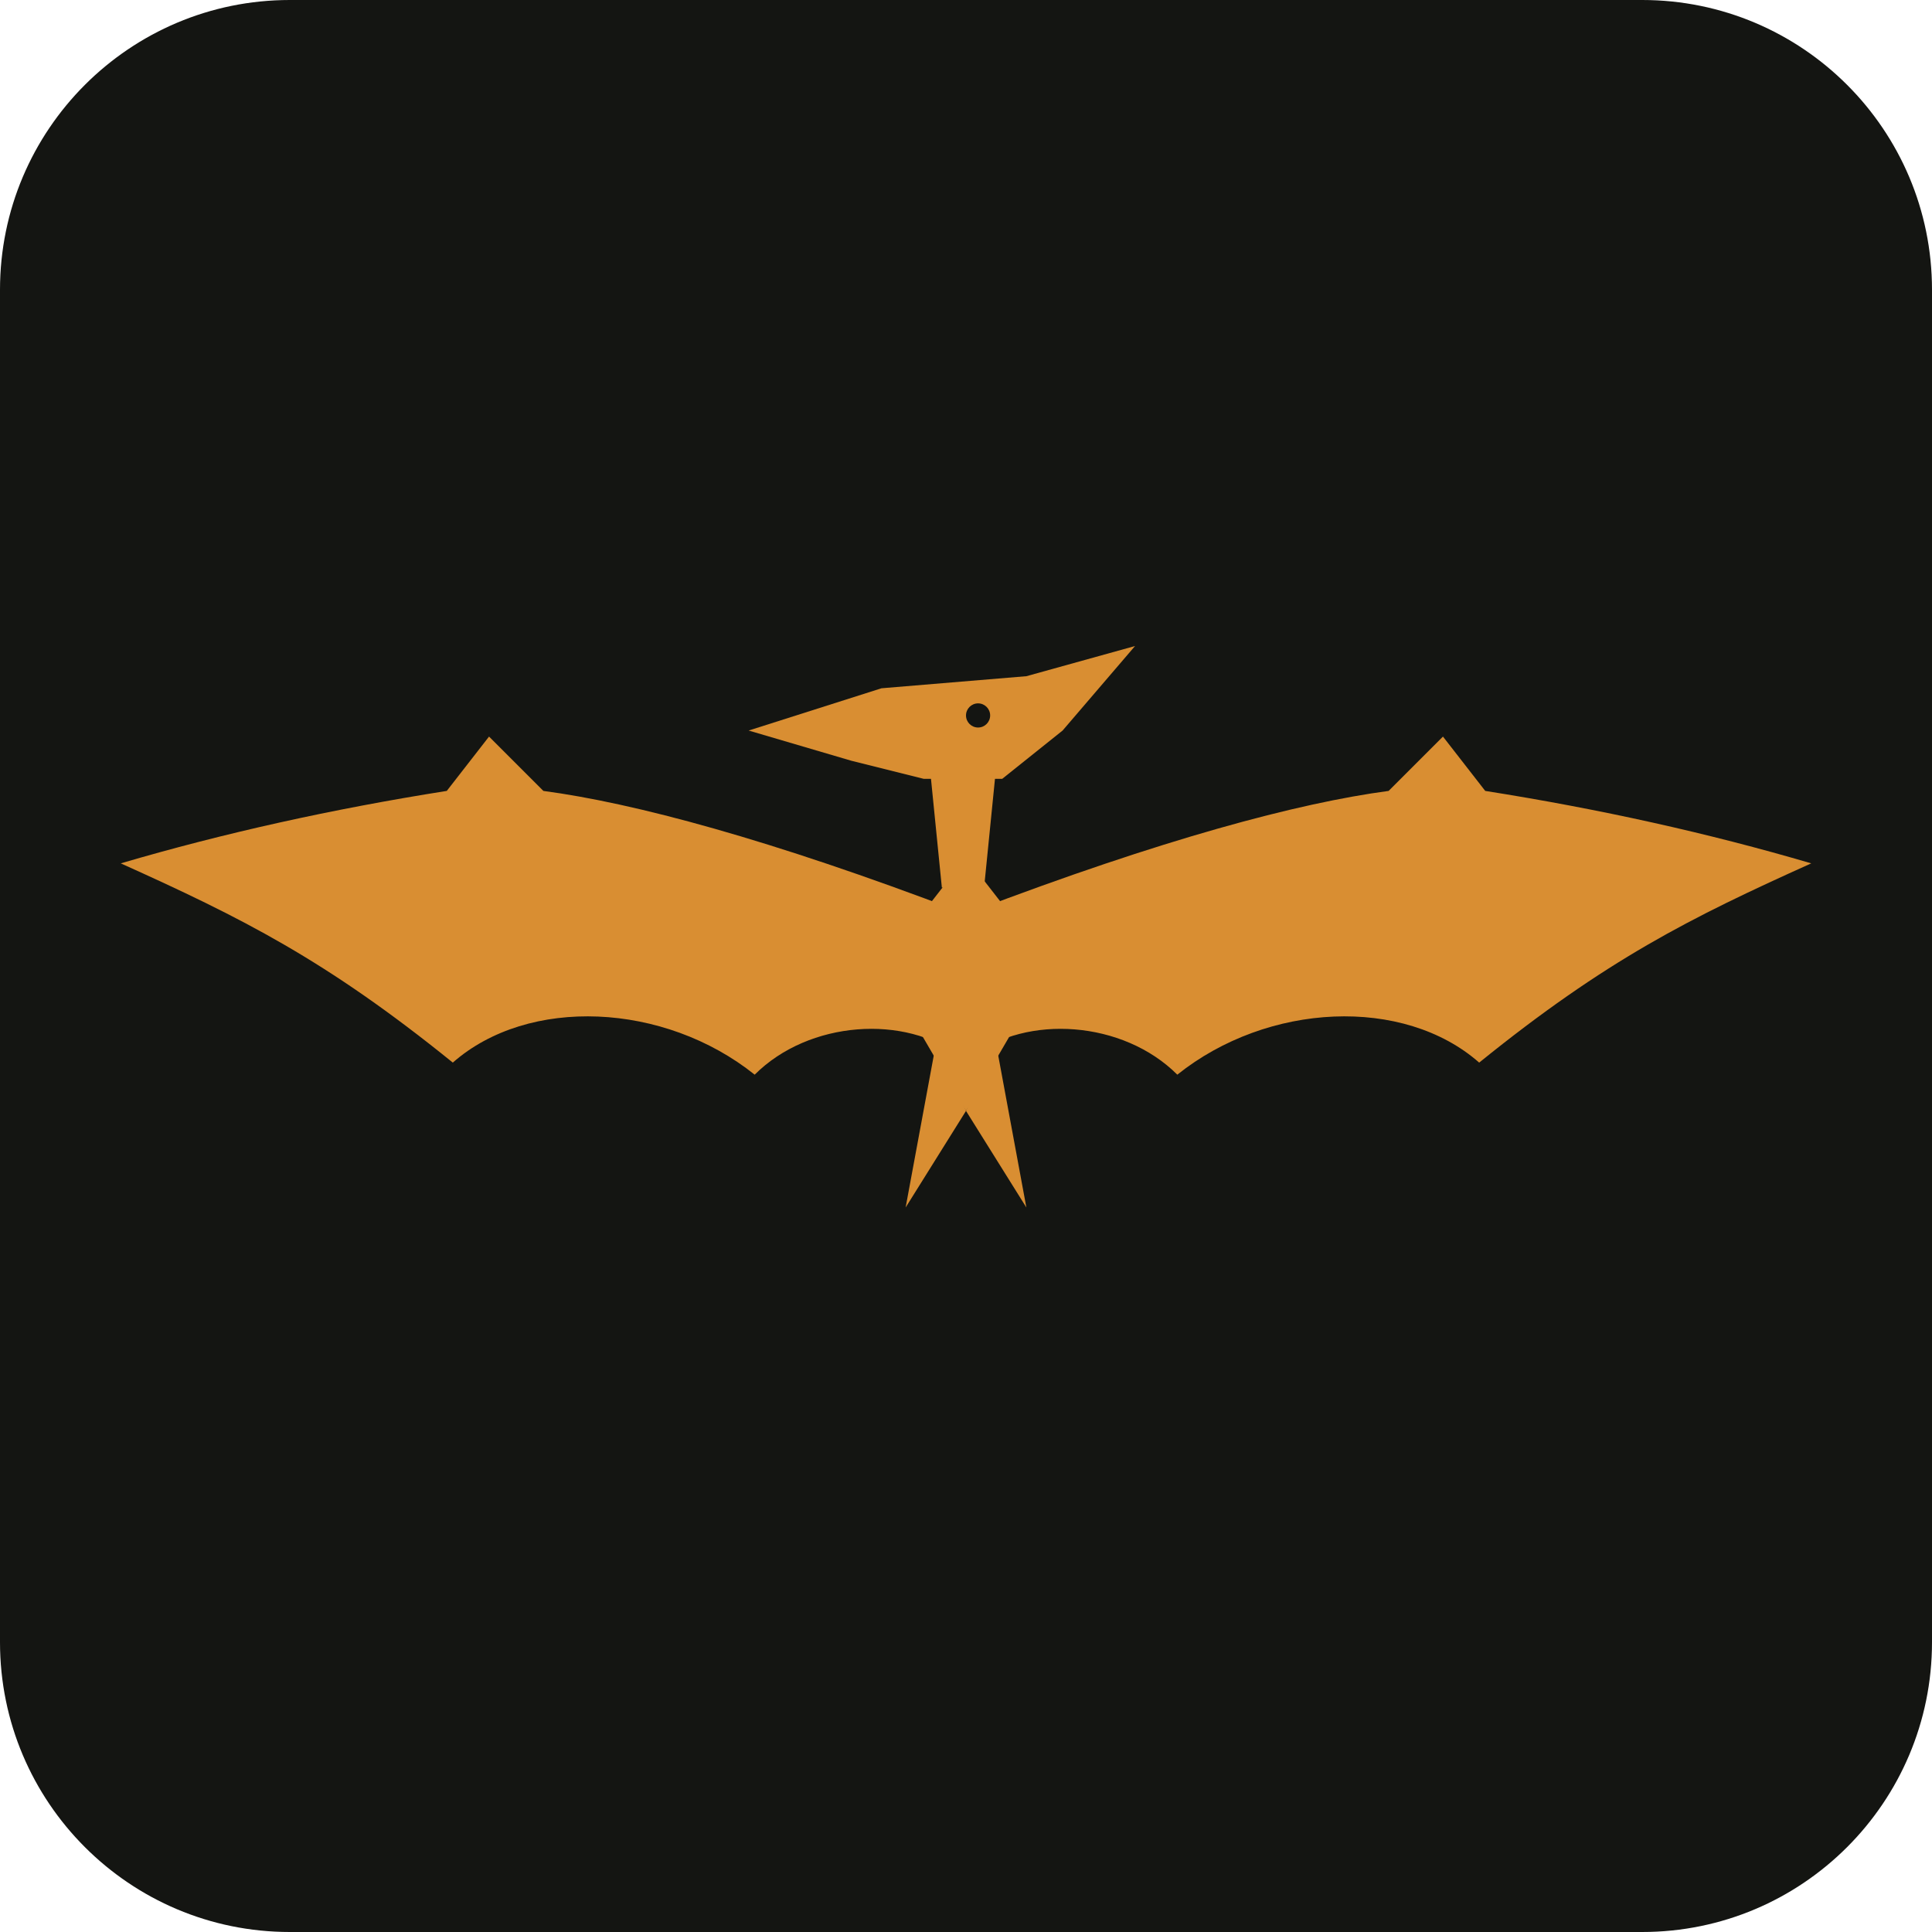
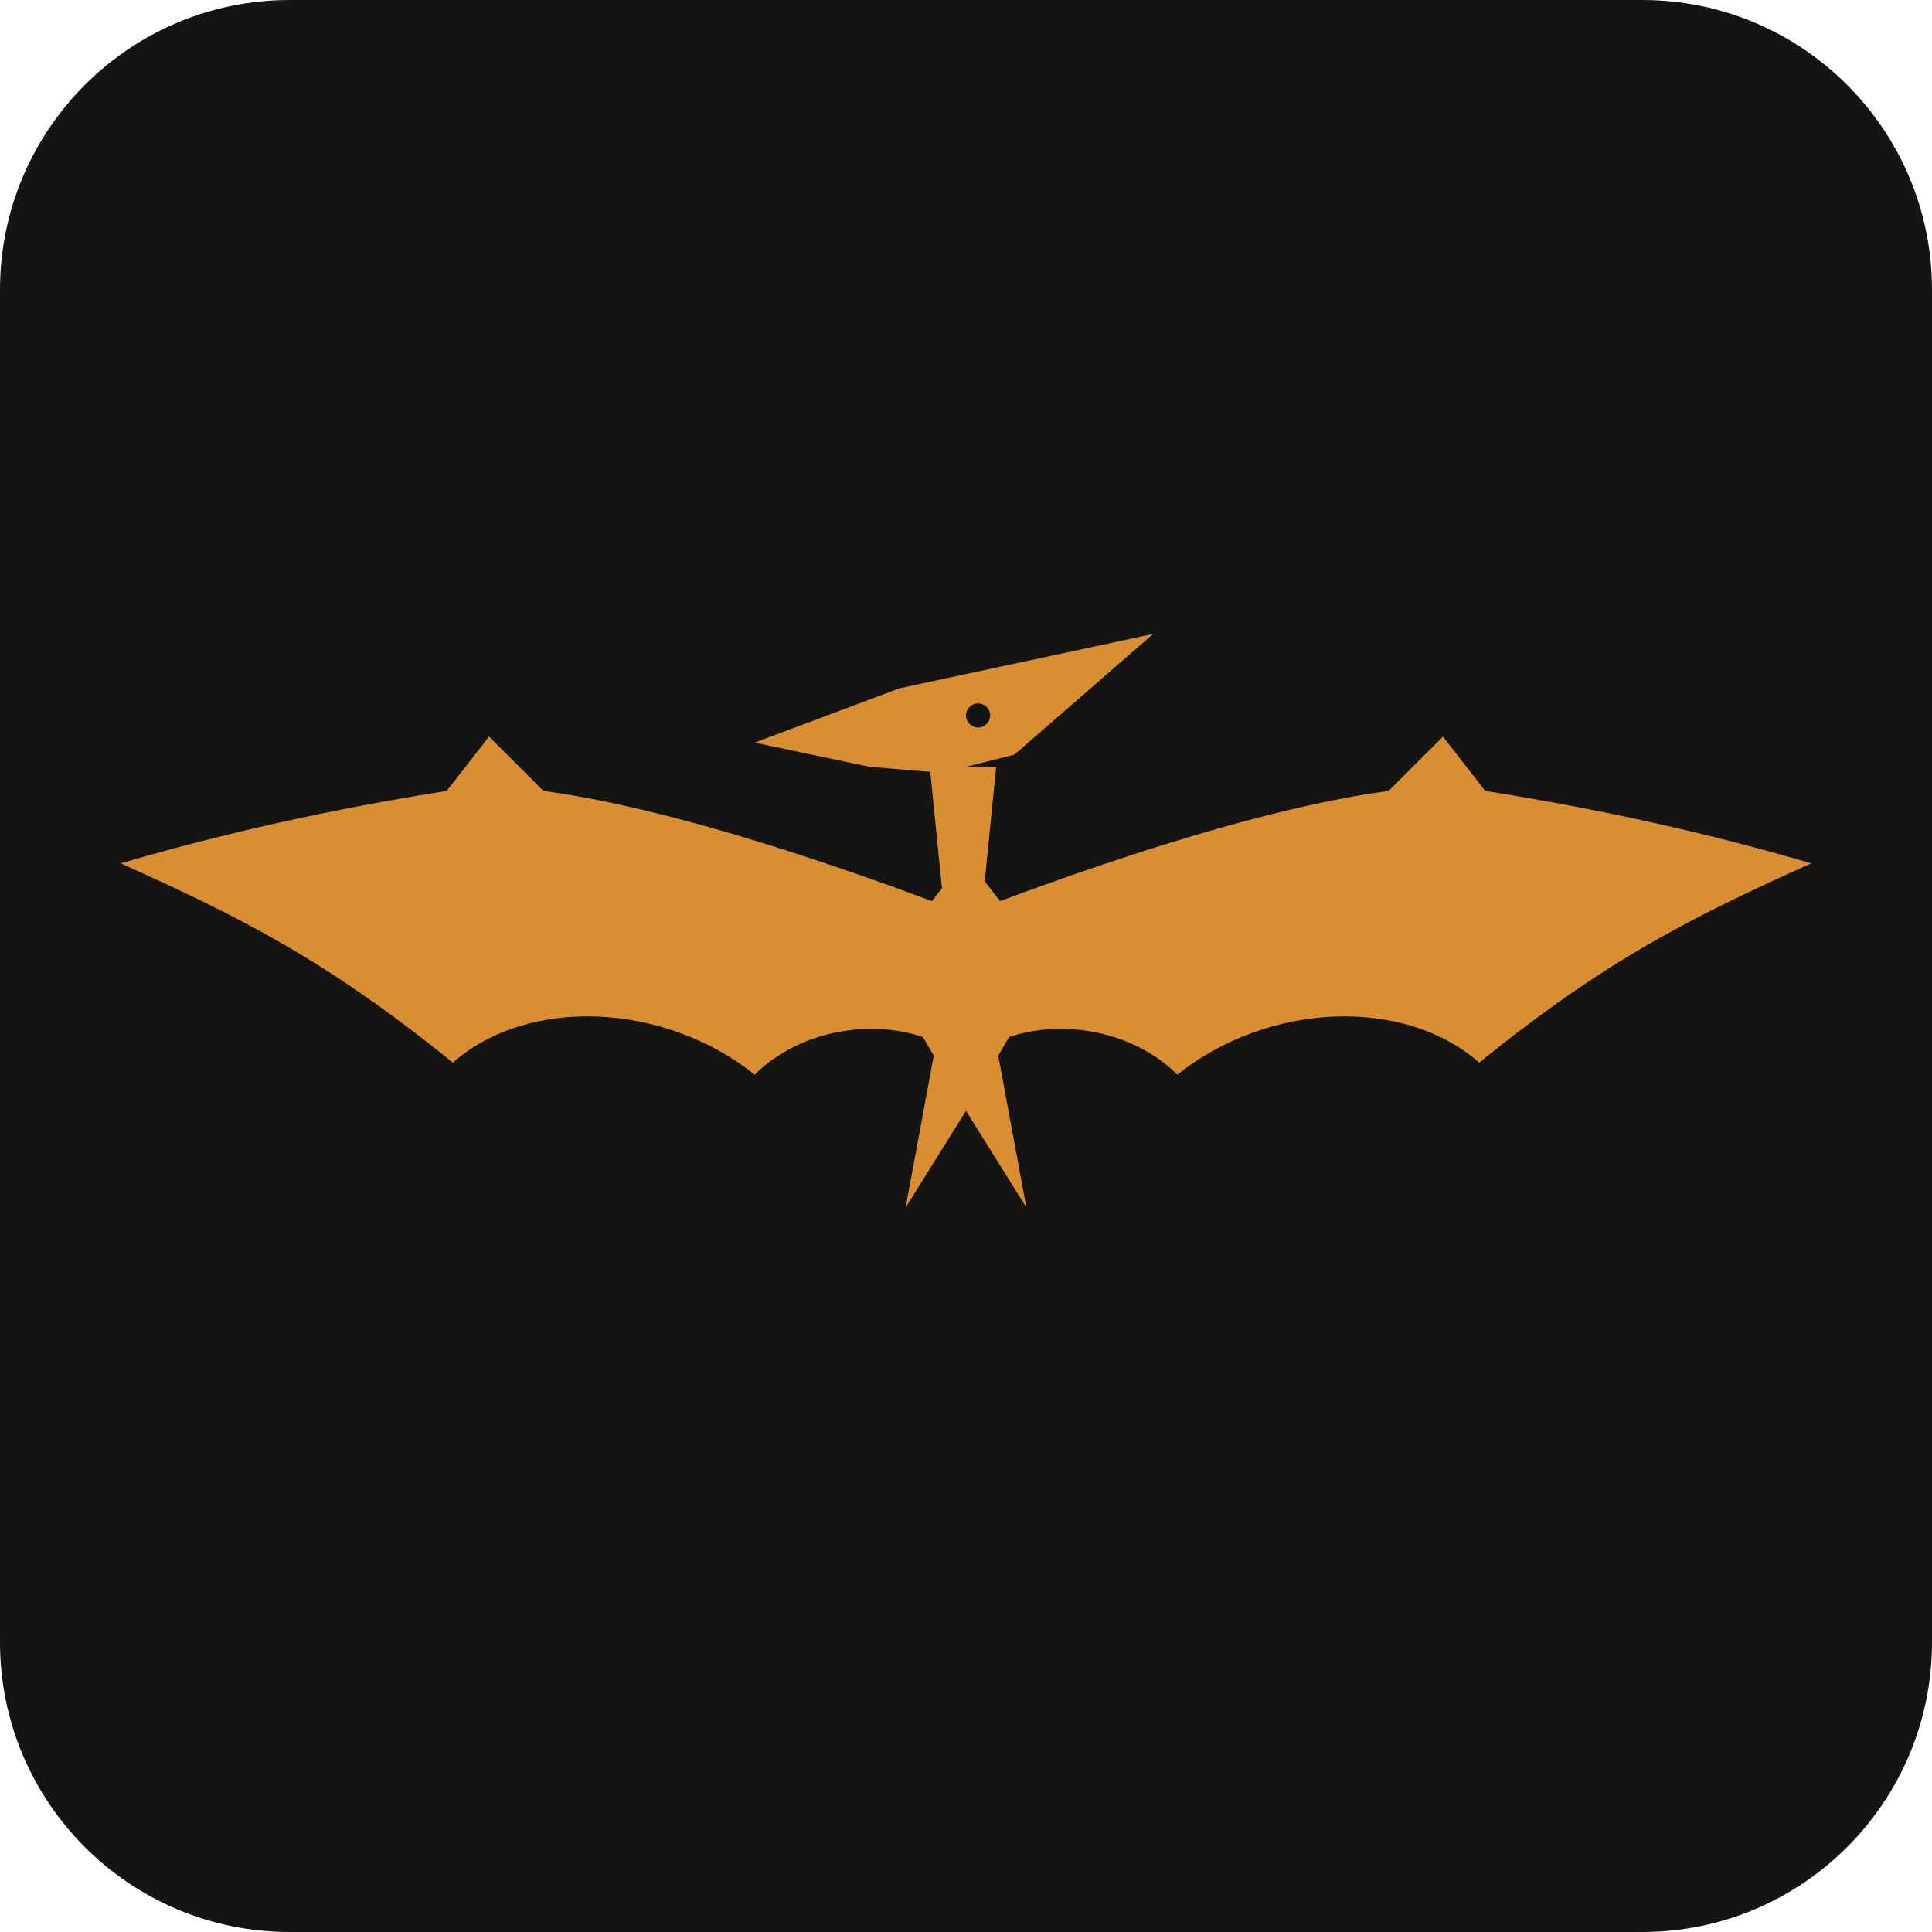
<svg xmlns="http://www.w3.org/2000/svg" viewBox="0 0 640 640">
  <rect width="640" height="640" rx="96" fill="#141512" />
  <g fill="#d98e32" transform="translate(0,200)">
    <path d="M 318 102 C 255 78, 210 66, 180 62 L 162 44 L 148 62 C 110 68, 74 76, 40 86 C 80 104, 108 118, 150 152 C 175 130, 220 132, 250 156 C 268 138, 300 136, 318 150 Z" />
    <path d="M 322 102 C 385 78, 430 66, 460 62 L 478 44 L 492 62 C 530 68, 566 76, 600 86 C 560 104, 532 118, 490 152 C 465 130, 420 132, 390 156 C 372 138, 340 136, 322 150 Z" />
    <path d="M 320 84 L 348 120 L 320 168 L 292 120 Z" />
    <path d="M 310 146 L 300 200 L 320 168 Z" />
    <path d="M 330 146 L 340 200 L 320 168 Z" />
-     <path d="M 376 14 L 352 42 L 332 58 L 306 58 L 282 52 L 248 42 L 292 28 L 340 24 Z" />
+     <path d="M 382 10 L 336 50 L 312 56 L 288 54 L 250 46 L 298 28 Z" />
    <path d="M 308 54 L 330 54 L 326 94 L 312 94 Z" />
  </g>
  <circle cx="324" cy="237" r="4" fill="#141512" />
</svg>
